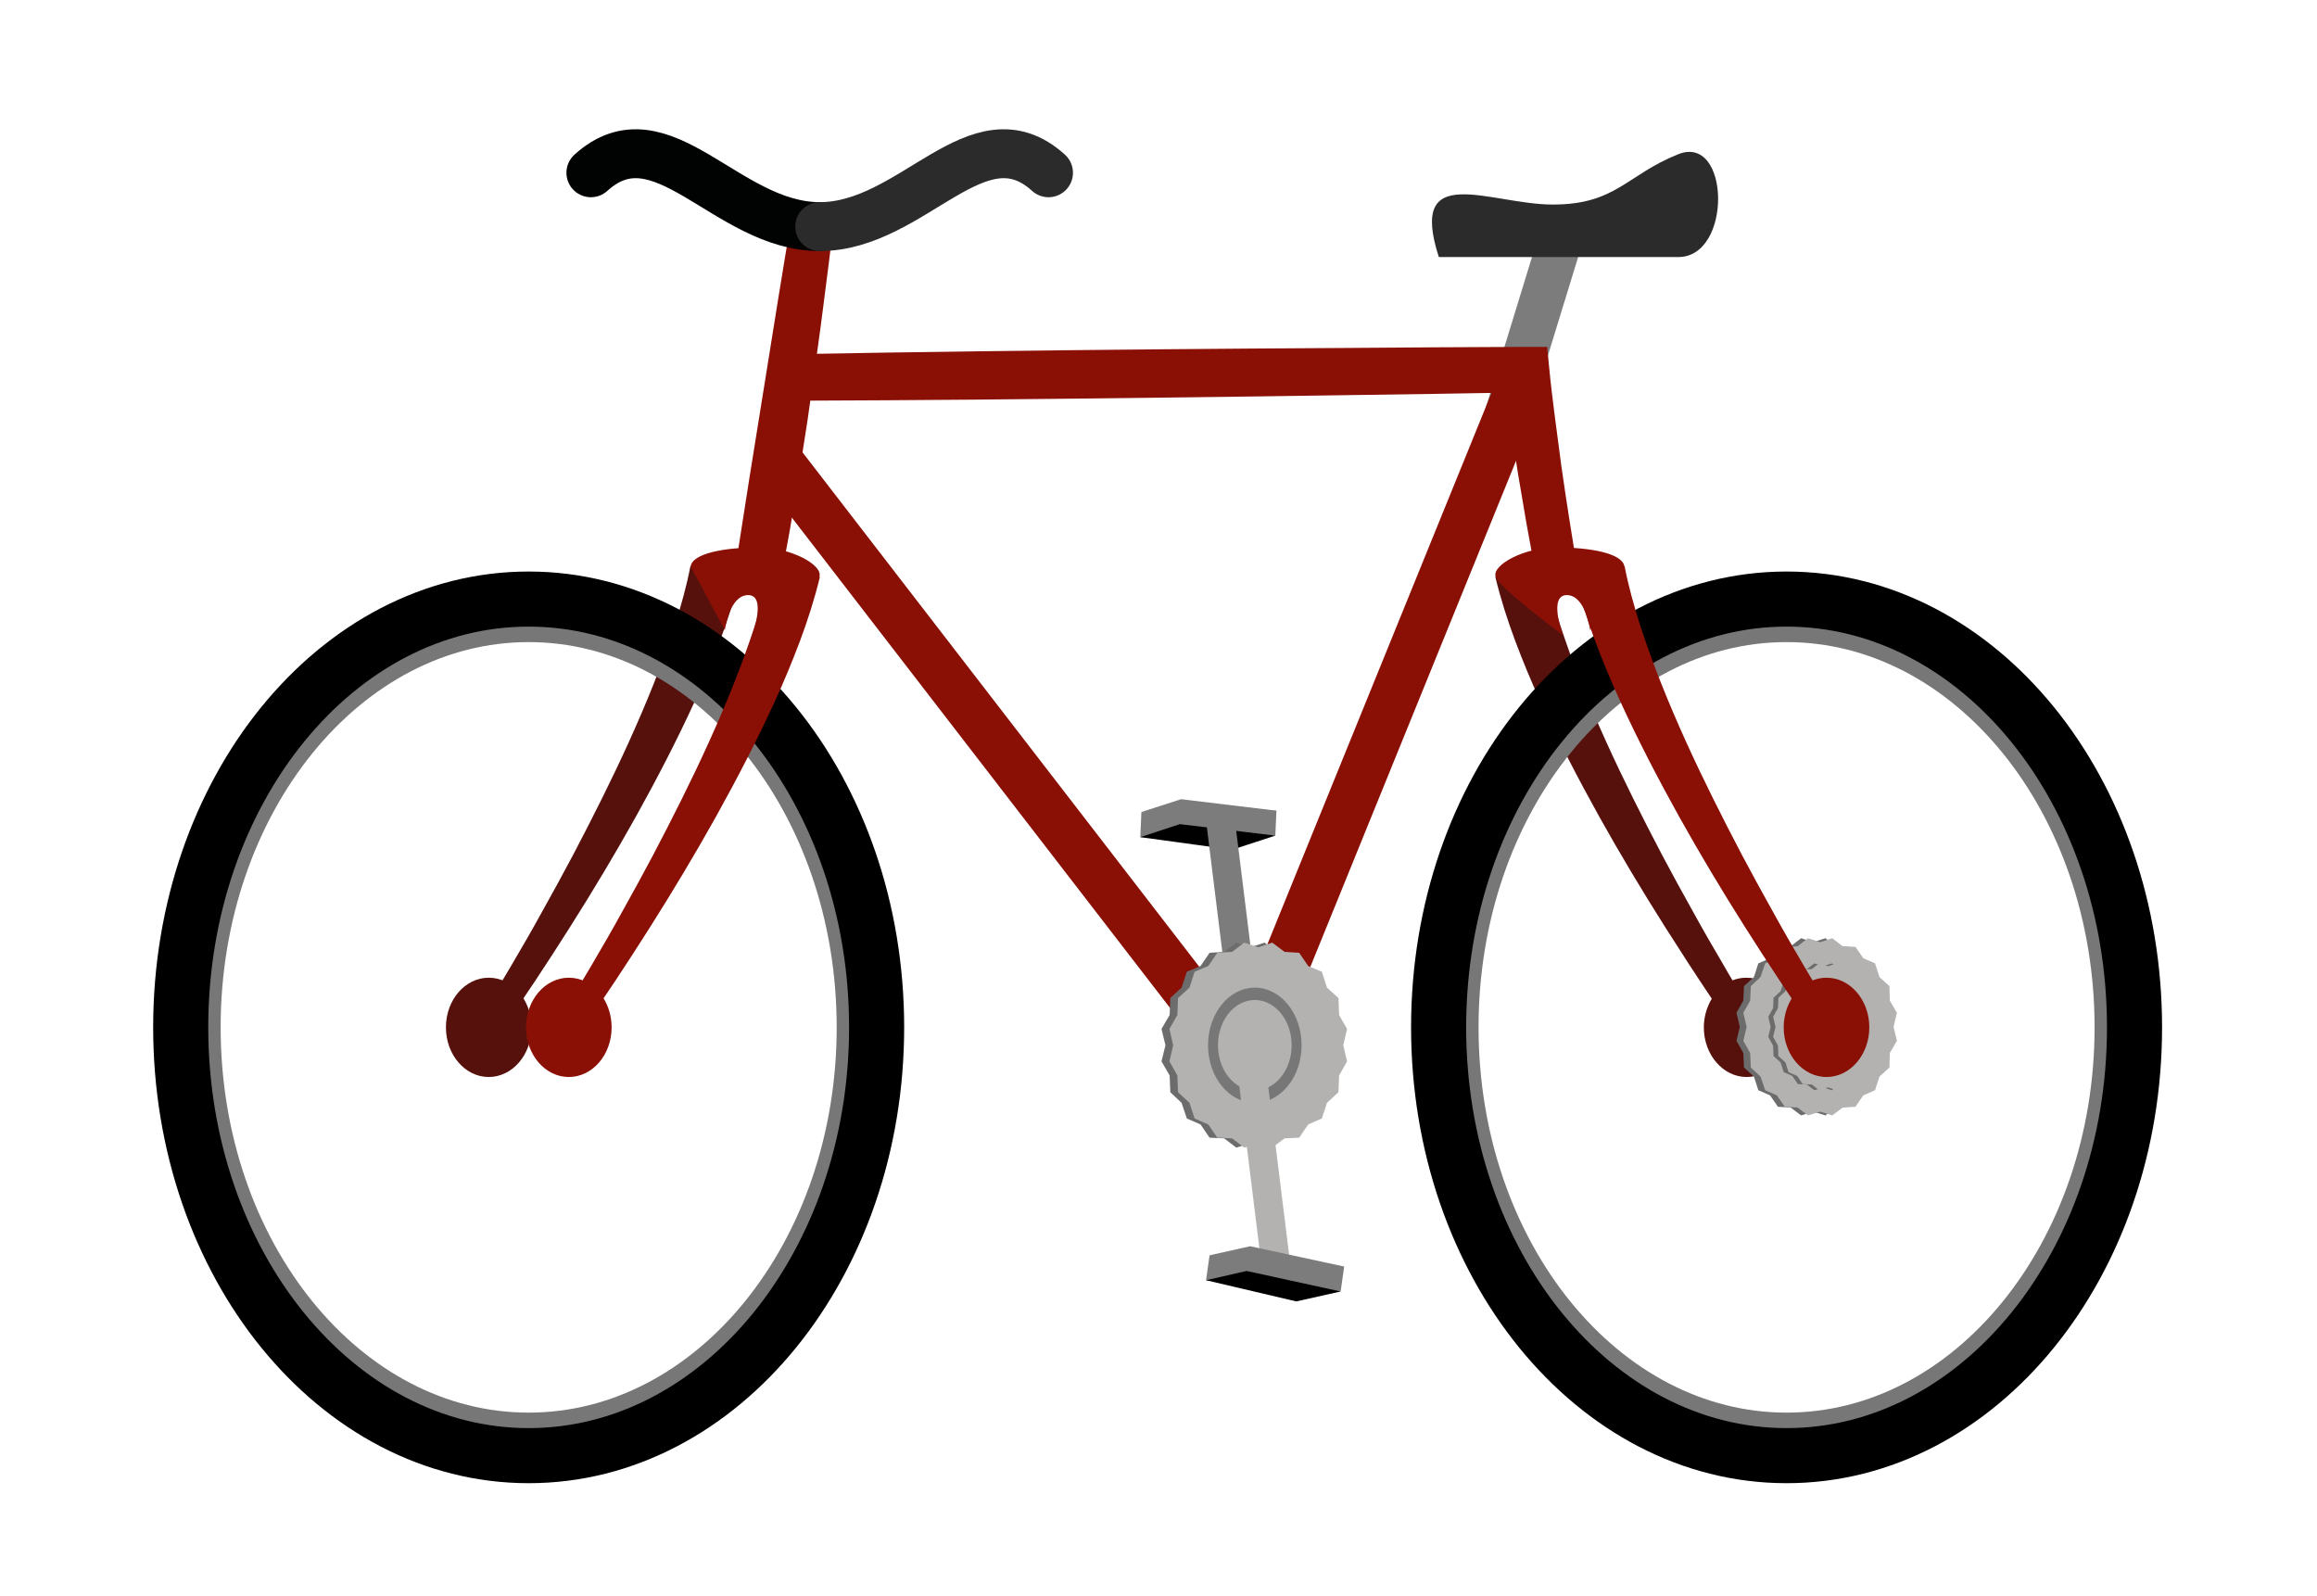
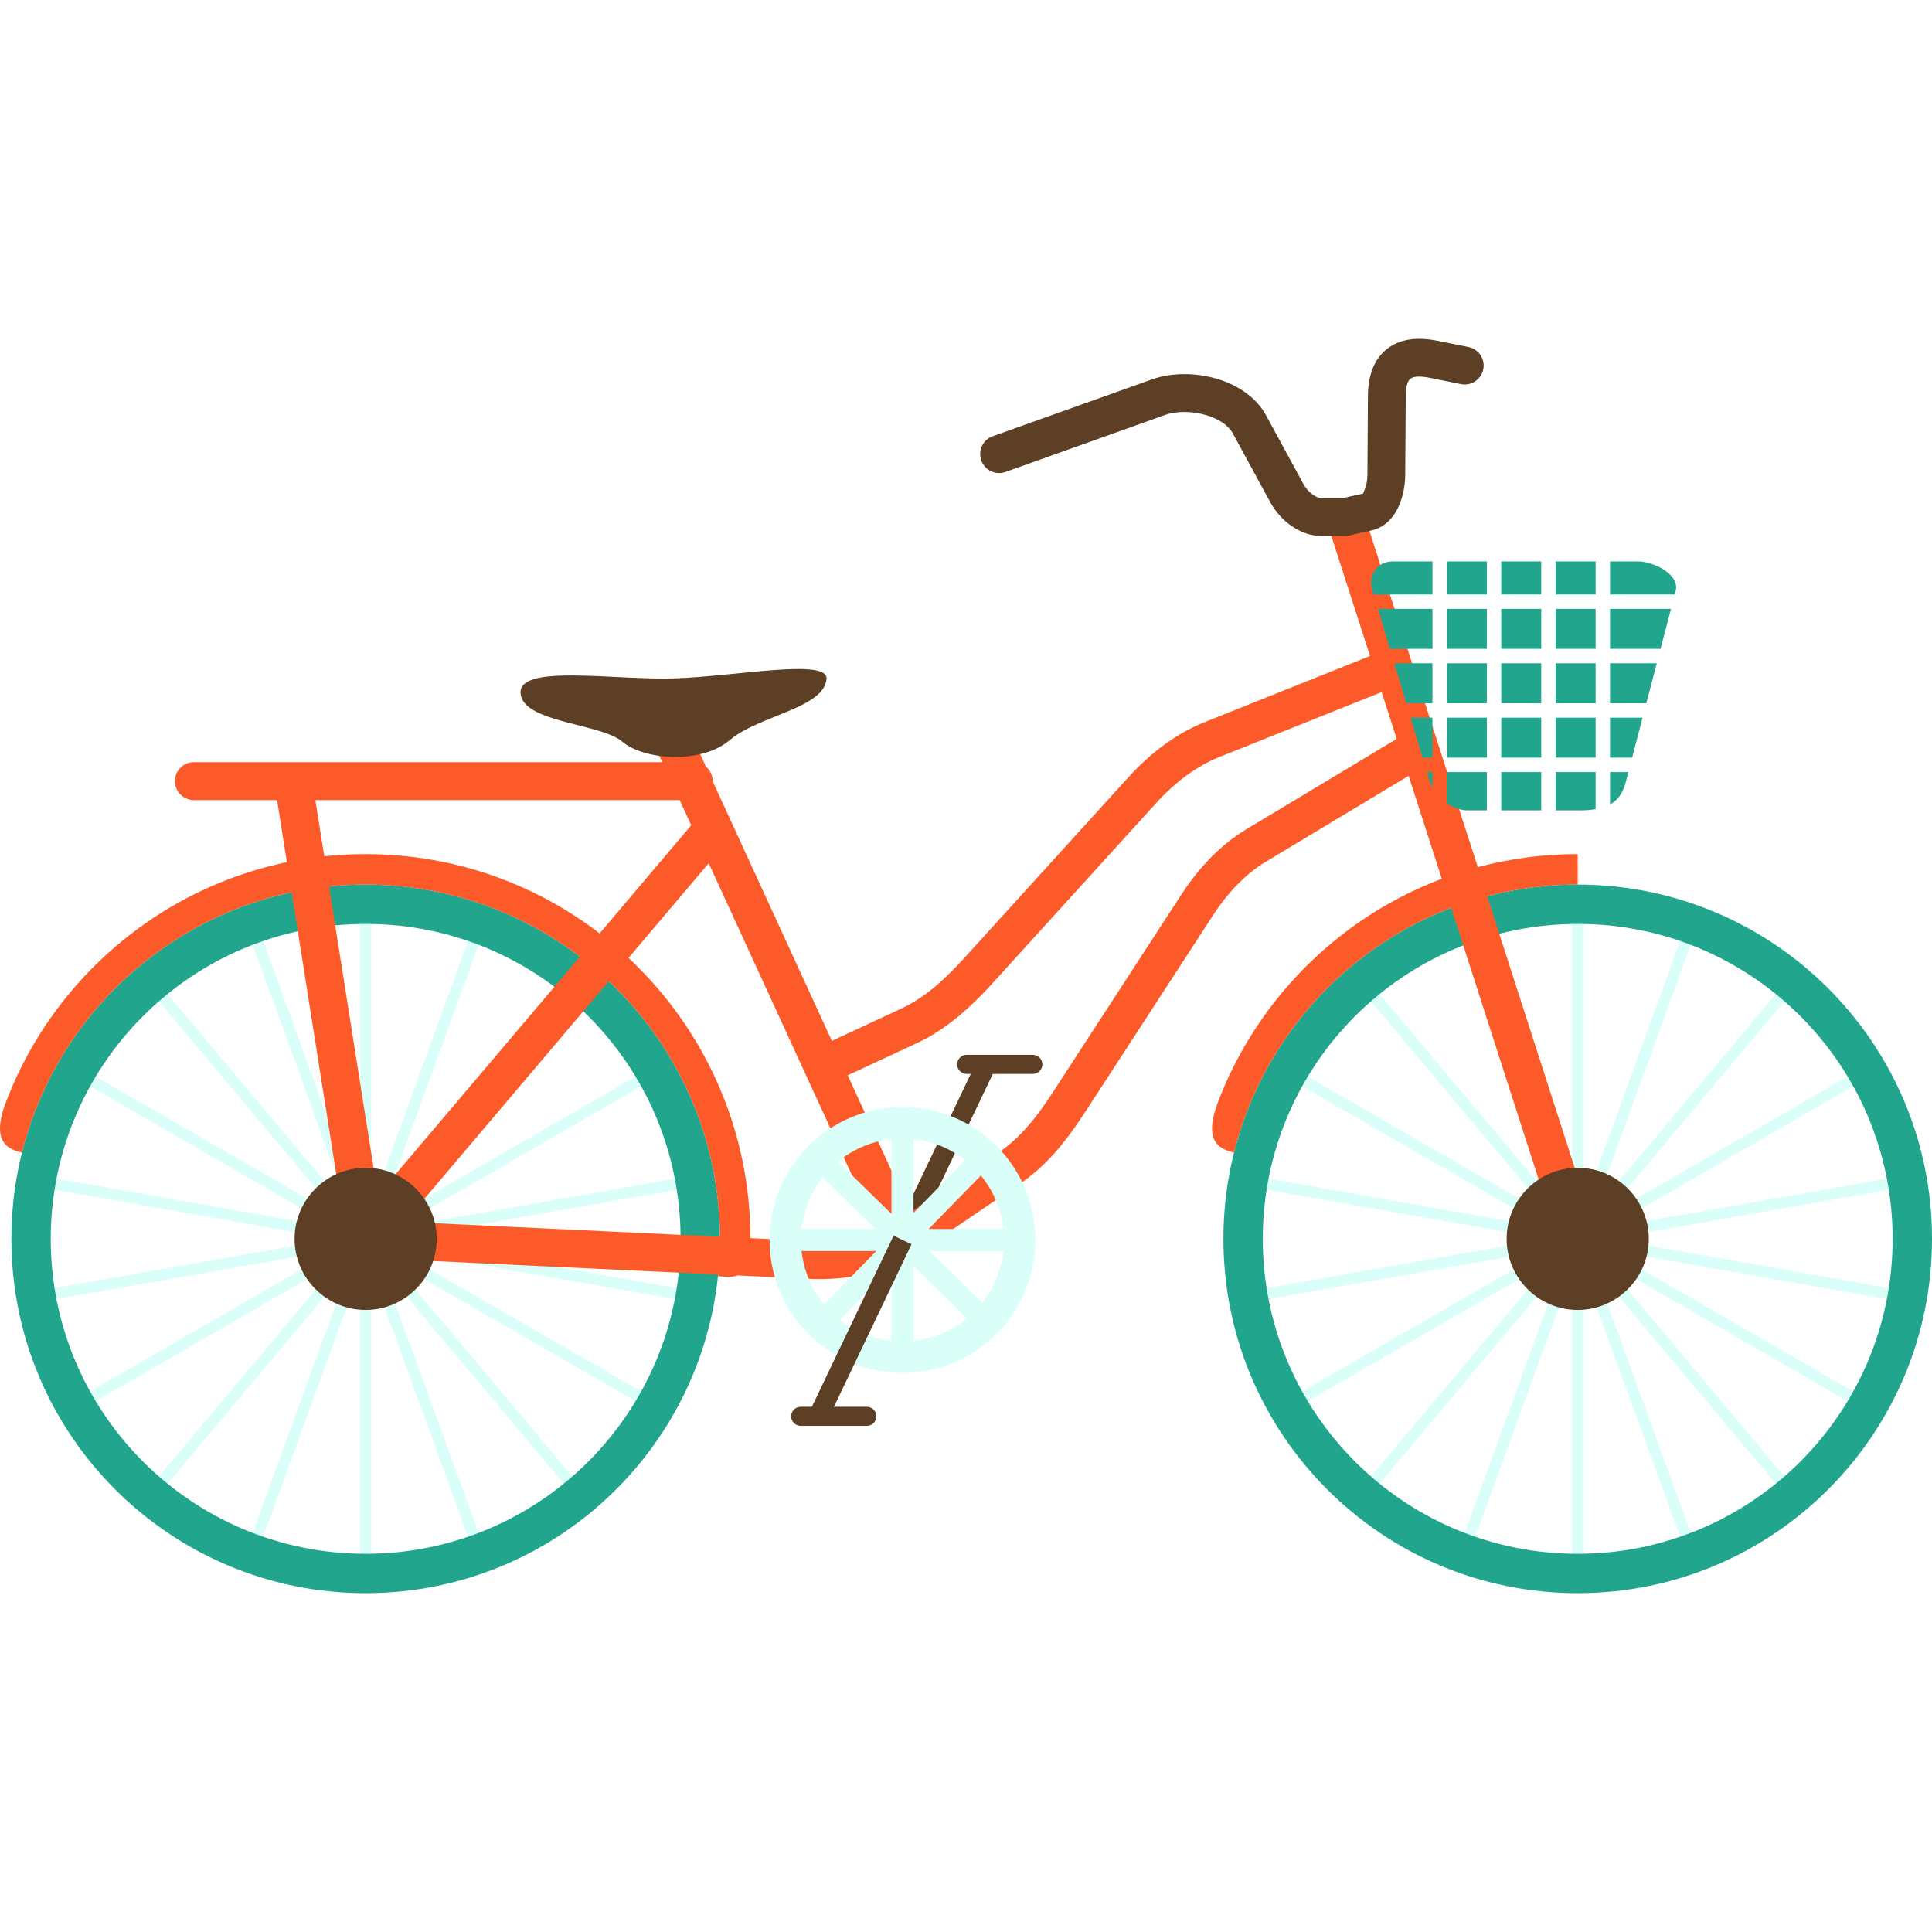
- <svg xmlns="http://www.w3.org/2000/svg" x="0px" y="0px" viewBox="0 0 1050.1 723" style="enable-background:new 0 0 1050.1 723;" xml:space="preserve">
-   <style type="text/css">
- 		.st0{fill:none;stroke:#8A1006;stroke-width:21.893;stroke-linejoin:round;stroke-miterlimit:10;}
- 		.st1{fill:none;stroke:#7C7C7C;stroke-width:20;stroke-linejoin:round;stroke-miterlimit:10;}
- 		.st2{fill:#2B2B2B;}
- 		.st3{fill:#7C7C7C;}
- 		.st4{fill:none;stroke:#7C7C7C;stroke-width:13;stroke-linecap:round;stroke-miterlimit:10;}
- 		.st5{fill:#57110D;}
- 		.st6{fill:#8A1006;}
- 		.st7{fill:none;stroke:#777777;stroke-width:24;stroke-miterlimit:10;}
- 		.st8{fill:none;stroke:#000000;stroke-width:24.966;stroke-miterlimit:10;}
- 		.st9{fill:#6C6C6C;}
- 		.st10{fill:#B3B2B1;}
- 		.st11{fill:#777777;}
- 		.st12{fill:none;stroke:#B3B2B1;stroke-width:13;stroke-linecap:round;stroke-miterlimit:10;}
- 		.st13{fill:none;stroke:#010202;stroke-width:22.165;stroke-linecap:round;stroke-miterlimit:10;}
- 		.st14{fill:none;stroke:#2B2B2B;stroke-width:22.165;stroke-linecap:round;stroke-miterlimit:10;}
- 	</style>
-   <path class="st0" d="M702.8,120.1" />
-   <line class="st1" x1="708.4" y1="104.7" x2="678.6" y2="201.8" />
-   <path class="st2" d="M652.1,116.5c0,0,83.8,0,108.5,0c24.7,0,23.5-56,0-46.6s-28.2,22.8-56.8,22.8S637.9,72.5,652.1,116.5z" />
-   <polygon class="st3" points="517.3,368 558.9,373.7 578.5,367.4 535.3,362.2      " />
-   <polygon class="st3" points="516.8,379.4 517.3,368 551,368.2 578.5,367.4 578,378.7 545,379.8      " />
-   <polygon points="516.8,379.4 558.4,385.1 578,378.7 534.7,373.5     " />
-   <line class="st4" x1="553.1" y1="371.5" x2="565.4" y2="470.8" />
-   <path class="st5" d="M791.5,443.1c-2.2,0-4.3,0.4-6.3,1.2c-1.3-2.2-2.6-4.3-3.8-6.5c-4.9-8.3-9.7-16.6-14.3-25     c-4.7-8.4-9.3-16.8-13.8-25.3c-4.5-8.5-8.8-17-13.1-25.6c-8.5-17.1-16.5-34.5-23.5-52.1c-3.5-8.8-6.7-17.7-9.6-26.5     c-2.8-8.9-5.3-17.8-7-26.7l-22.4,4.8c2.4,10,5.5,19.6,9,29c3.5,9.3,7.3,18.5,11.4,27.4c8.2,17.9,17.2,35.2,26.7,52.3     c9.5,17,19.5,33.7,29.9,50.1c6.9,10.9,13.9,21.7,21.1,32.4c-2.2,3.7-3.6,8.2-3.6,13c0,12.4,8.7,22.5,19.4,22.5     s19.4-10.1,19.4-22.5C810.8,453.1,802.2,443.1,791.5,443.1z" />
-   <path class="st6" d="M333.3,257.2l6.3-40.3l6.5-40.4c2.2-13.5,4.3-27,6.5-40.5c2.2-13.5,4.4-27,6.7-40.4l18.8,2.6      c-1.5,13.6-3.2,27.2-5,40.8c-1.7,13.6-3.7,27.1-5.6,40.7c-0.9,6.8-1.9,13.6-3,20.3l-3.2,20.3l-3.4,20.3      c-1.2,6.8-2.5,13.5-3.8,20.3L333.3,257.2z" />
-   <path class="st5" d="M216.8,462.4c5-8.1,10-16.4,14.8-24.6c4.9-8.3,9.7-16.6,14.3-25c4.7-8.4,9.3-16.8,13.8-25.3      c4.5-8.5,8.8-17,13.1-25.6c8.5-17.1,16.5-34.5,23.5-52.1c3.5-8.8,6.7-17.7,9.6-26.5c2.8-8.9,5.3-17.8,7-26.7l22.4,4.8      c-2.4,10-5.5,19.6-9,29c-3.5,9.3-7.3,18.5-11.4,27.4c-8.2,17.9-17.2,35.2-26.7,52.3c-9.5,17-19.5,33.7-29.9,50.1      c-10.4,16.4-21,32.6-32.3,48.5L216.8,462.4z" />
-   <ellipse class="st5" cx="221.5" cy="465.6" rx="19.4" ry="22.5" />
-   <path class="st6" d="M313,256.7c0.9-6,15.6-8.6,30.7-8.6s29.1,8,27.7,13.1s-30.5,26.6-30.5,26.6s6.7-18.1-1.8-18.1     c-8.6,0-10.6,15.9-10.6,15.9L313,256.7z" />
-   <ellipse class="st7" cx="239.6" cy="465.6" rx="151.6" ry="186.6" />
-   <ellipse class="st8" cx="239.6" cy="465.6" rx="157.7" ry="194.1" />
-   <path class="st6" d="M736.2,256.7c-0.9-6-15.6-8.6-30.7-8.6s-29.1,8-27.7,13.1s30.5,26.6,30.5,26.6s-6.7-18.1,1.8-18.1     s10.6,15.9,10.6,15.9L736.2,256.7z" />
-   <ellipse class="st7" cx="809.7" cy="465.6" rx="151.6" ry="186.6" />
-   <ellipse class="st8" cx="809.7" cy="465.6" rx="157.7" ry="194.1" />
-   <path class="st6" d="M360.3,160.5l41.4-0.7l41.4-0.6c27.6-0.4,55.3-0.6,82.9-0.9c27.6-0.3,55.3-0.4,82.9-0.6l41.4-0.3l41.4-0.2      l9.5,0l0.9,9.3c0.3,3.6,0.8,7.5,1.2,11.2l1.4,11.3c1,7.6,2,15.1,3,22.7c1.1,7.6,2.2,15.1,3.4,22.7c1.2,7.6,2.4,15.1,3.7,22.7      l-18.7,3.4c-1.4-7.6-2.8-15.2-4.2-22.8c-1.3-7.6-2.6-15.3-3.9-22.9c-1.2-7.7-2.4-15.3-3.5-23l-1.5-11.6c-0.5-3.9-1-7.7-1.4-11.7      l10.3,9.3l-41.4,0.7l-41.4,0.6c-27.6,0.4-55.3,0.8-82.9,1.1c-27.6,0.3-55.3,0.7-82.9,0.9l-41.4,0.3l-41.4,0.2L360.3,160.5z" />
-   <polyline class="st0" points="692,167.7 564,482.6 352.2,208   " />
-   <path class="st6" d="M253.1,462.4c5-8.1,10-16.4,14.8-24.6c4.9-8.3,9.7-16.6,14.3-25c4.7-8.4,9.3-16.8,13.8-25.3       c4.5-8.5,8.8-17,13.1-25.6c8.5-17.1,16.5-34.5,23.5-52.1c3.5-8.8,6.7-17.7,9.6-26.5c2.8-8.9,5.3-17.8,7-26.7l22.4,4.8       c-2.4,10-5.5,19.6-9,29c-3.5,9.3-7.3,18.5-11.4,27.4c-8.2,17.9-17.2,35.2-26.7,52.3c-9.5,17-19.5,33.7-29.9,50.1       c-10.4,16.4-21,32.6-32.3,48.5L253.1,462.4z" />
-   <ellipse class="st6" cx="257.8" cy="465.6" rx="19.4" ry="22.5" />
-   <polygon class="st9" points="566.7,429.3 573.1,427.2 578.6,431.4 585.2,431.8 589.3,437.8 595.5,440.4 597.9,447.6 603,452.3       603.3,460 607,466.3 605.2,473.7 607,481 603.3,487.4 603,495 597.9,499.8 595.5,506.9 589.3,509.6 585.2,515.6 578.6,515.9       573.1,520.1 566.7,518.1 560.3,520.1 554.8,515.9 548.2,515.6 544.1,509.6 537.9,506.9 535.5,499.8 530.4,495 530.1,487.4       526.4,481 528.2,473.7 526.4,466.3 530.1,460 530.4,452.3 535.5,447.6 537.9,440.4 544.1,437.8 548.2,431.8 554.8,431.4       560.3,427.2    " />
-   <polygon class="st10" points="570.3,429.3 576.6,427.2 582.2,431.4 588.8,431.8 592.9,437.8 599.1,440.4 601.4,447.6       606.6,452.3 606.9,460 610.5,466.3 608.8,473.7 610.5,481 606.9,487.4 606.6,495 601.4,499.8 599.1,506.9 592.9,509.6       588.8,515.6 582.2,515.9 576.6,520.1 570.3,518.1 563.9,520.1 558.4,515.9 551.7,515.6 547.6,509.6 541.4,506.9 539.1,499.8       533.9,495 533.6,487.4 530,481 531.7,473.7 530,466.3 533.6,460 533.9,452.3 539.1,447.6 541.4,440.4 547.6,437.8 551.7,431.8       558.4,431.4 563.9,427.2    " />
-   <polygon class="st9" points="821.8,427 827.3,425.2 832.1,428.9 837.8,429.1 841.4,434.3 846.7,436.6 848.7,442.8 853.2,446.9        853.5,453.5 856.6,459 855.1,465.4 856.6,471.7 853.5,477.2 853.2,483.8 848.7,487.9 846.7,494.1 841.4,496.4 837.8,501.6        832.1,501.9 827.3,505.5 821.8,503.8 816.3,505.5 811.5,501.9 805.8,501.6 802.2,496.4 796.9,494.1 794.9,487.9 790.4,483.8        790.1,477.2 787,471.7 788.5,465.4 787,459 790.1,453.5 790.4,446.9 794.9,442.8 796.9,436.6 802.2,434.3 805.8,429.1        811.5,428.9 816.3,425.2     " />
-   <polygon class="st10" points="824.9,427 830.4,425.2 835.2,428.9 840.9,429.1 844.5,434.3 849.8,436.6 851.8,442.8 856.3,446.9        856.5,453.5 859.7,459 858.2,465.4 859.7,471.7 856.5,477.2 856.3,483.8 851.8,487.9 849.8,494.1 844.5,496.4 840.9,501.6        835.2,501.9 830.4,505.5 824.9,503.8 819.4,505.5 814.6,501.9 808.9,501.6 805.3,496.4 800,494.1 797.9,487.9 793.5,483.8        793.2,477.2 790.1,471.7 791.6,465.4 790.1,459 793.2,453.5 793.5,446.9 797.9,442.8 800,436.6 805.3,434.3 808.9,429.1        814.6,428.9 819.4,425.2     " />
-   <polygon class="st9" points="826.3,437.9 830.2,436.6 833.7,439.2 837.7,439.4 840.3,443.1 844.1,444.8 845.6,449.2        848.8,452.2 849,456.9 851.2,460.8 850.1,465.4 851.2,469.9 849,473.9 848.8,478.6 845.6,481.5 844.1,485.9 840.3,487.6        837.7,491.3 833.7,491.5 830.2,494.1 826.3,492.8 822.3,494.1 818.9,491.5 814.8,491.3 812.3,487.6 808.4,485.9 807,481.5        803.8,478.6 803.6,473.9 801.4,469.9 802.5,465.4 801.4,460.8 803.6,456.9 803.8,452.2 807,449.2 808.4,444.8 812.3,443.1        814.8,439.4 818.9,439.2 822.3,436.6     " />
-   <polygon class="st10" points="828.5,437.9 832.4,436.6 835.9,439.2 839.9,439.4 842.5,443.1 846.3,444.8 847.8,449.2 851,452.2        851.2,456.9 853.4,460.8 852.3,465.4 853.4,469.9 851.2,473.9 851,478.6 847.8,481.5 846.3,485.9 842.5,487.6 839.9,491.3        835.9,491.5 832.4,494.1 828.5,492.8 824.5,494.1 821.1,491.5 817,491.3 814.5,487.6 810.6,485.9 809.2,481.5 806,478.6        805.8,473.9 803.6,469.9 804.7,465.4 803.6,460.8 805.8,456.9 806,452.2 809.2,449.2 810.6,444.8 814.5,443.1 817,439.4        821.1,439.2 824.5,436.6     " />
-   <path class="st6" d="M832.4,462.4c-5-8.1-10-16.4-14.8-24.6c-4.9-8.3-9.7-16.6-14.3-25c-4.7-8.4-9.3-16.8-13.8-25.3      c-4.5-8.5-8.8-17-13.1-25.6c-8.5-17.1-16.5-34.5-23.5-52.1c-3.5-8.8-6.7-17.7-9.6-26.5c-2.8-8.9-5.3-17.8-7-26.7l-22.4,4.8      c2.4,10,5.5,19.6,9,29c3.5,9.3,7.3,18.5,11.4,27.4c8.2,17.9,17.2,35.2,26.7,52.3c9.5,17,19.5,33.7,29.9,50.1      c10.4,16.4,21,32.6,32.3,48.5L832.4,462.4z" />
-   <ellipse class="st6" cx="827.8" cy="465.6" rx="19.4" ry="22.5" />
-   <ellipse class="st11" cx="568.7" cy="473.7" rx="21.2" ry="26.1" />
-   <ellipse class="st10" cx="568.7" cy="473.7" rx="16.7" ry="20.5" />
-   <line class="st12" x1="565.6" y1="471.1" x2="577.9" y2="570.3" />
-   <polygon class="st3" points="548.2,568.9 589.1,578.5 609.2,574 566.6,564.8     " />
-   <polygon class="st3" points="546.6,580.2 548.2,568.9 581.7,572.3 609.2,574 607.6,585.3 574.6,583.3     " />
-   <polygon points="546.6,580.2 587.5,589.8 607.6,585.3 565,576    " />
-   <path class="st13" d="M267.8,78.3c32-29,61.4,24.4,103.7,24.4" />
-   <path class="st14" d="M475.2,78.3c-32-29-61.4,24.4-103.7,24.4" />
+ <svg xmlns="http://www.w3.org/2000/svg" x="0px" y="0px" viewBox="0 0 152.165 152.165" style="enable-background:new 0 0 152.165 152.165;" xml:space="preserve">
+   <polygon style="fill:#D9FFF8;" points="29.242,72.145 29.242,95.06 37.08,73.527 37.912,73.829 30.074,95.365 44.805,77.81   45.484,78.378 30.752,95.936 50.601,84.477 51.041,85.242 31.195,96.702 53.766,92.721 53.918,93.596 31.353,97.574   53.918,101.553 53.766,102.427 31.195,98.447 51.041,109.905 50.601,110.672 30.752,99.212 45.484,116.77 44.805,117.338   30.074,99.783 37.912,121.32 37.08,121.621 29.242,100.087 29.242,123.003 28.355,123.003 28.355,100.087 20.517,121.621   19.685,121.32 27.524,99.783 12.793,117.338 12.113,116.77 26.846,99.212 6.996,110.672 6.556,109.905 26.402,98.447   3.832,102.427 3.679,101.553 26.244,97.574 3.679,93.596 3.832,92.721 26.402,96.702 6.556,85.242 6.996,84.477 26.846,95.936   12.113,78.378 12.793,77.81 27.524,95.365 19.685,73.829 20.517,73.527 28.355,95.06 28.355,72.145  " />
+   <polygon style="fill:#D9FFF8;" points="124.705,72.145 124.705,95.06 132.543,73.527 133.374,73.829 125.536,95.365 140.266,77.81   140.947,78.378 126.214,95.936 146.063,84.477 146.504,85.242 126.657,96.702 149.228,92.721 149.38,93.596 126.815,97.574   149.38,101.553 149.228,102.427 126.657,98.447 146.504,109.905 146.063,110.672 126.214,99.212 140.947,116.77 140.266,117.338   125.536,99.783 133.374,121.32 132.543,121.621 124.705,100.087 124.705,123.003 123.817,123.003 123.817,100.087 115.98,121.621   115.147,121.32 122.986,99.783 108.255,117.338 107.575,116.77 122.307,99.212 102.459,110.672 102.018,109.905 121.865,98.447   99.294,102.427 99.141,101.553 121.707,97.574 99.141,93.596 99.294,92.721 121.865,96.702 102.018,85.242 102.459,84.477   122.307,95.936 107.575,78.378 108.255,77.81 122.986,95.365 115.147,73.829 115.98,73.527 123.817,95.06 123.817,72.145  " />
+   <rect x="73.637" y="82.906" transform="matrix(-0.9025 -0.4307 0.4307 -0.9025 102.5402 204.5363)" style="fill-rule:evenodd;clip-rule:evenodd;fill:#5C3F25;" width="1.567" height="15.513" />
+   <path style="fill-rule:evenodd;clip-rule:evenodd;fill:#5C3F25;" d="M81.347,83.08h-5.214c-0.413,0-0.751,0.339-0.751,0.752l0,0  c0,0.413,0.338,0.75,0.751,0.75h5.214c0.413,0,0.751-0.337,0.751-0.75l0,0C82.097,83.419,81.76,83.08,81.347,83.08z" />
+   <path style="fill-rule:evenodd;clip-rule:evenodd;fill:#21A58D;" d="M28.799,69.67c15.411,0,27.903,12.493,27.903,27.904  s-12.493,27.903-27.903,27.903v-3.101c13.698,0,24.803-11.105,24.803-24.803c0-13.699-11.105-24.805-24.803-24.805V69.67z  M28.799,125.478c-15.411,0-27.904-12.492-27.904-27.903S13.388,69.67,28.799,69.67v3.1C15.1,72.77,3.995,83.875,3.995,97.574  c0,13.698,11.105,24.803,24.804,24.803V125.478z" />
+   <path style="fill-rule:evenodd;clip-rule:evenodd;fill:#FC5A29;" d="M28.799,67.271c16.736,0,30.304,13.567,30.304,30.304  c0,3.402-1.471,3.046-2.553,2.93c0.101-0.963,0.152-1.939,0.152-2.93c0-15.411-12.493-27.904-27.903-27.904  c-13.066,0-24.032,8.98-27.068,21.104c-0.892-0.228-2.535-0.624-1.268-3.961C4.803,75.389,15.853,67.271,28.799,67.271z" />
+   <path style="fill-rule:evenodd;clip-rule:evenodd;fill:#21A58D;" d="M124.261,69.67c15.411,0,27.904,12.493,27.904,27.904  s-12.493,27.903-27.904,27.903v-3.101c13.698,0,24.804-11.105,24.804-24.803c0-13.699-11.105-24.805-24.804-24.805V69.67z  M124.261,125.478c-15.411,0-27.904-12.492-27.904-27.903S108.85,69.67,124.261,69.67v3.1c-13.698,0-24.804,11.105-24.804,24.805  c0,13.698,11.106,24.803,24.804,24.803V125.478z" />
+   <path style="fill-rule:evenodd;clip-rule:evenodd;fill:#FC5A29;" d="M124.261,69.67c-13.065,0-24.032,8.98-27.068,21.104  c-0.892-0.228-2.536-0.624-1.268-3.961c4.341-11.424,15.39-19.542,28.335-19.542V69.67z" />
+   <path style="fill:#FC5A29;" d="M28.869,96.085l35.068,1.663c1.265,0.061,2.588-0.061,3.859-0.385  c1.156-0.296,2.247-0.751,3.177-1.383l7.76-5.266c0.816-0.555,1.554-1.253,2.23-2.027c0.696-0.799,1.327-1.683,1.909-2.58  l10.2-15.691c0.675-1.038,1.46-2.035,2.347-2.927c0.829-0.833,1.751-1.576,2.758-2.184l12.845-7.723l1.529,2.558l-12.846,7.724  c-0.782,0.47-1.509,1.06-2.173,1.729c-0.739,0.741-1.396,1.577-1.962,2.446L85.372,87.73c-0.65,0.999-1.361,1.995-2.166,2.919  c-0.826,0.946-1.749,1.813-2.803,2.53l-7.76,5.266c-1.246,0.844-2.654,1.441-4.111,1.814c-1.545,0.393-3.171,0.54-4.735,0.467  l-35.068-1.664L28.869,96.085z" />
+   <polygon style="fill:#FC5A29;" points="122.842,98.029 104.522,41.171 107.359,40.261 125.679,97.118  " />
+   <path style="fill:#FC5A29;" d="M64.166,82.609l6.833-3.179c0.933-0.434,1.796-1.018,2.601-1.686  c0.827-0.688,1.616-1.486,2.367-2.313l12.928-14.235c0.852-0.941,1.81-1.819,2.855-2.576c0.972-0.704,2.024-1.305,3.144-1.752  l14.299-5.719l1.11,2.767l-14.3,5.72c-0.873,0.35-1.712,0.831-2.501,1.402c-0.874,0.633-1.681,1.373-2.4,2.166L78.174,77.439  c-0.812,0.895-1.692,1.78-2.671,2.593c-1.001,0.831-2.08,1.562-3.255,2.108l-6.833,3.178L64.166,82.609z" />
+   <polygon style="fill:#FC5A29;" points="69.726,98.282 51.674,58.967 54.383,57.729 72.436,97.043  " />
+   <polygon style="fill:#FC5A29;" points="57.332,66.203 29.937,98.536 27.835,101.018 27.327,97.808 21.644,61.885 24.586,61.418   29.762,94.129 55.055,64.275  " />
+   <path style="fill:#FC5A29;" d="M15.27,63.017c-0.825,0-1.495-0.668-1.495-1.493c0-0.827,0.669-1.495,1.495-1.495h39.365  c0.825,0,1.495,0.668,1.495,1.495c0,0.825-0.67,1.493-1.495,1.493H15.27z" />
+   <path style="fill-rule:evenodd;clip-rule:evenodd;fill:#5C3F25;" d="M65.097,53.473c-0.195,2.311-5.334,2.876-7.616,4.813  c-2.282,1.935-6.772,1.574-8.476,0.123c-1.704-1.449-7.849-1.482-8.006-3.813c-0.158-2.33,7.426-0.997,12.215-1.169  C58.004,53.256,65.235,51.836,65.097,53.473z" />
+   <path style="fill:#5C3F25;" d="M79.195,37.171c-0.777,0.277-1.633-0.128-1.91-0.905c-0.276-0.777,0.128-1.632,0.906-1.909  l12.543-4.479c1.515-0.541,3.437-0.543,5.121-0.041c1.625,0.484,3.081,1.449,3.857,2.871l2.963,5.445  c0.168,0.309,0.436,0.61,0.75,0.827c0.213,0.147,0.436,0.242,0.63,0.242h1.886c0.827,0,1.495,0.67,1.495,1.494  c0,0.826-0.669,1.495-1.495,1.495h-1.886c-0.833,0-1.634-0.305-2.324-0.779c-0.696-0.48-1.291-1.156-1.672-1.854l-2.963-5.444  c-0.365-0.671-1.163-1.159-2.093-1.436c-1.104-0.329-2.329-0.34-3.265-0.007L79.195,37.171z" />
+   <path style="fill:#5C3F25;" d="M115.656,27.334c0.805,0.161,1.329,0.945,1.167,1.751c-0.161,0.806-0.946,1.329-1.752,1.169  l-2.418-0.49c-0.78-0.157-1.305-0.14-1.566,0.062c-0.241,0.184-0.365,0.65-0.37,1.406l-0.041,6.197  c-0.005,0.81-0.191,1.836-0.61,2.649c-0.427,0.829-1.091,1.487-2.052,1.701l-1.754,0.392c-0.802,0.177-1.597-0.331-1.775-1.134  c-0.177-0.803,0.331-1.598,1.133-1.774l1.754-0.392c0.031-0.007-0.008-0.059,0.044-0.159c0.194-0.377,0.281-0.882,0.283-1.295  l0.04-6.197c0.011-1.735,0.523-2.979,1.526-3.754c0.983-0.759,2.309-0.956,3.972-0.621L115.656,27.334z" />
+   <path style="fill-rule:evenodd;clip-rule:evenodd;fill:#21A58D;" d="M109.723,44.215h3.097v2.607h-4.63l-0.087-0.293  C107.721,45.258,108.45,44.215,109.723,44.215L109.723,44.215z M113.954,44.215h3.15v2.607h-3.15V44.215L113.954,44.215z  M118.238,44.215h3.15v2.607h-3.15V44.215L118.238,44.215z M122.523,44.215h3.149v2.607h-3.149V44.215L122.523,44.215z  M126.807,44.215h2.161c1.273,0,3.345,1.028,3.009,2.314l-0.076,0.293h-5.094V44.215L126.807,44.215z M131.605,47.955l-0.821,3.15  h-3.977v-3.15H131.605L131.605,47.955z M130.488,52.239l-0.822,3.151h-2.859v-3.151H130.488L130.488,52.239z M129.37,56.523  l-0.823,3.151h-1.741v-3.151H129.37L129.37,56.523z M128.252,60.809l-0.183,0.704c-0.198,0.755-0.495,1.424-1.262,1.845v-2.549  H128.252L128.252,60.809z M125.672,63.729c-0.368,0.063-0.796,0.097-1.294,0.097h-1.855v-3.017h3.149V63.729L125.672,63.729z  M121.388,63.825h-3.15v-3.017h3.15V63.825L121.388,63.825z M117.104,63.825h-1.497c-0.566,0-1.148-0.206-1.653-0.546v-2.471h3.15  V63.825L117.104,63.825z M112.82,62.042c-0.091-0.17-0.166-0.347-0.221-0.529l-0.211-0.704h0.433V62.042L112.82,62.042z  M112.047,59.675l-0.945-3.151h1.718v3.151H112.047L112.047,59.675z M110.762,55.391l-0.946-3.151h3.004v3.151H110.762  L110.762,55.391z M109.476,51.105l-0.945-3.15h4.289v3.15H109.476L109.476,51.105z M113.954,47.955v3.15h3.15v-3.15H113.954  L113.954,47.955z M118.238,47.955v3.15h3.15v-3.15H118.238L118.238,47.955z M122.523,47.955v3.15h3.149v-3.15H122.523  L122.523,47.955z M113.954,52.239v3.151h3.15v-3.151H113.954L113.954,52.239z M118.238,52.239v3.151h3.15v-3.151H118.238  L118.238,52.239z M122.523,52.239v3.151h3.149v-3.151H122.523L122.523,52.239z M113.954,56.523v3.151h3.15v-3.151H113.954  L113.954,56.523z M118.238,56.523v3.151h3.15v-3.151H118.238L118.238,56.523z M122.523,56.523v3.151h3.149v-3.151H122.523z" />
+   <path style="fill-rule:evenodd;clip-rule:evenodd;fill:#5C3F25;" d="M28.799,103.171c3.083,0,5.597-2.514,5.597-5.598  c0-3.083-2.514-5.598-5.597-5.598s-5.598,2.515-5.598,5.598C23.201,100.657,25.716,103.171,28.799,103.171z" />
+   <path style="fill-rule:evenodd;clip-rule:evenodd;fill:#5C3F25;" d="M124.261,103.171c3.083,0,5.598-2.514,5.598-5.598  c0-3.083-2.515-5.598-5.598-5.598c-3.083,0-5.598,2.515-5.598,5.598C118.663,100.657,121.178,103.171,124.261,103.171z" />
+   <path style="fill-rule:evenodd;clip-rule:evenodd;fill:#D9FFF8;" d="M71.081,87.192c5.782,0,10.469,4.688,10.469,10.47  c0,5.782-4.687,10.469-10.469,10.469v-2.475c4.415-0.001,7.994-3.579,7.994-7.994c0-4.415-3.579-7.994-7.994-7.994V87.192z  M71.08,87.192L71.08,87.192l0.001,2.476H71.08c-4.415,0-7.994,3.579-7.994,7.994c0,4.415,3.579,7.994,7.994,7.994h0.001v2.475  H71.08c-5.782,0-10.469-4.687-10.469-10.469C60.611,91.881,65.298,87.192,71.08,87.192z" />
+   <polygon style="fill-rule:evenodd;clip-rule:evenodd;fill:#D9FFF8;" points="78.259,103.464 77.046,104.705 71.947,99.722   71.947,106.852 70.213,106.852 70.213,99.791 65.277,104.841 64.038,103.628 69.02,98.528 61.89,98.528 61.89,96.795   68.953,96.795 63.902,91.859 65.114,90.618 70.213,95.603 70.213,88.474 71.947,88.474 71.947,95.534 76.883,90.484   78.124,91.695 73.14,96.795 80.27,96.795 80.27,98.528 73.208,98.528   " />
+   <rect x="66.957" y="96.907" transform="matrix(-0.9025 -0.4307 0.4307 -0.9025 83.801 228.2953)" style="fill-rule:evenodd;clip-rule:evenodd;fill:#5C3F25;" width="1.567" height="15.512" />
+   <path style="fill-rule:evenodd;clip-rule:evenodd;fill:#5C3F25;" d="M68.276,110.801h-5.214c-0.414,0-0.75,0.337-0.75,0.749l0,0  c0,0.414,0.337,0.751,0.75,0.751h5.214c0.413,0,0.751-0.337,0.751-0.751l0,0C69.027,111.138,68.689,110.801,68.276,110.801z" />
</svg>
